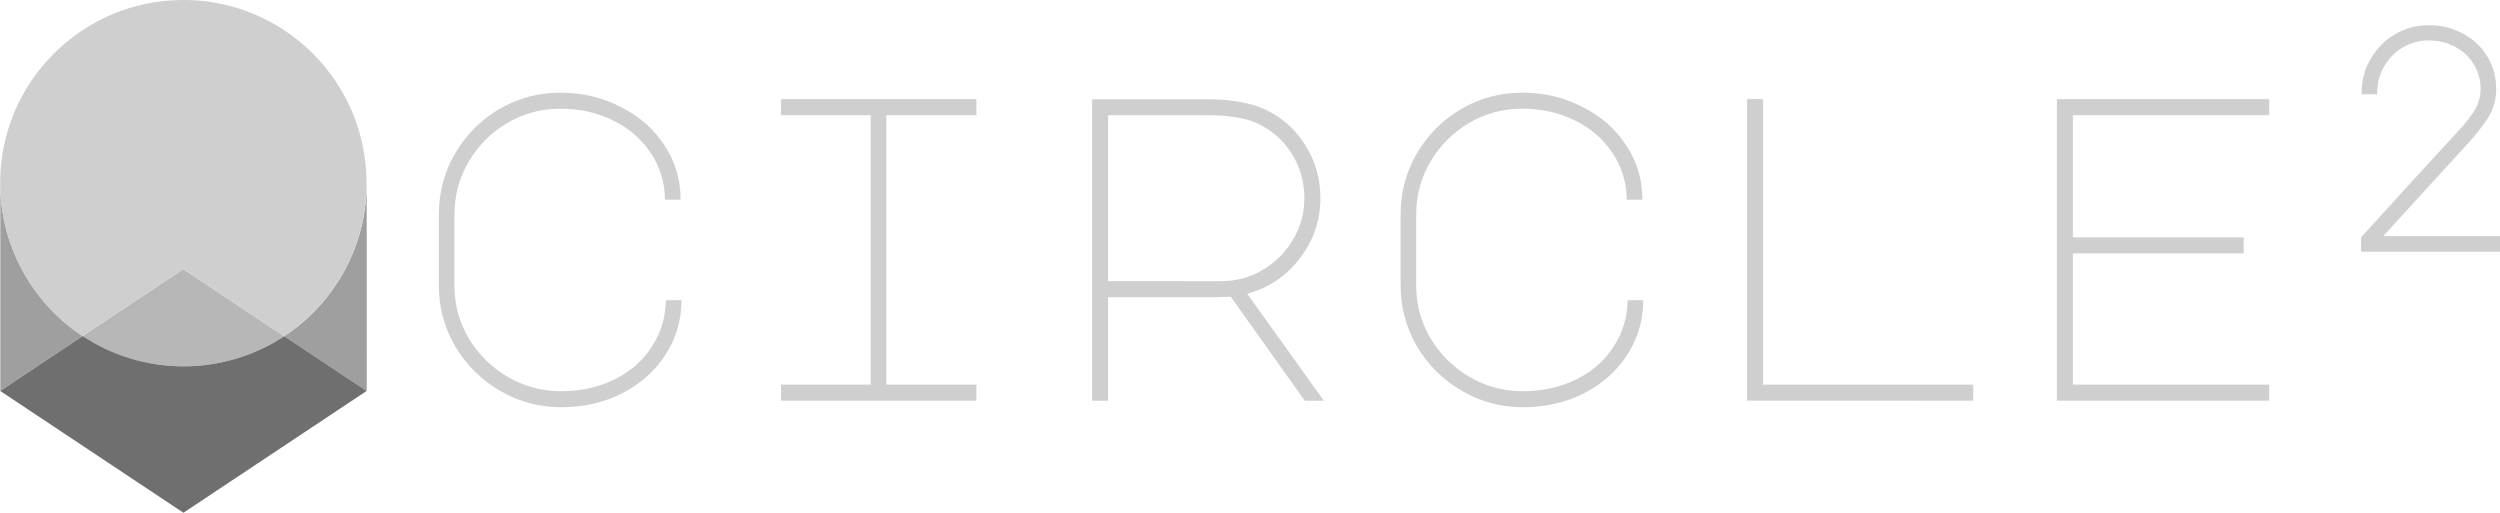
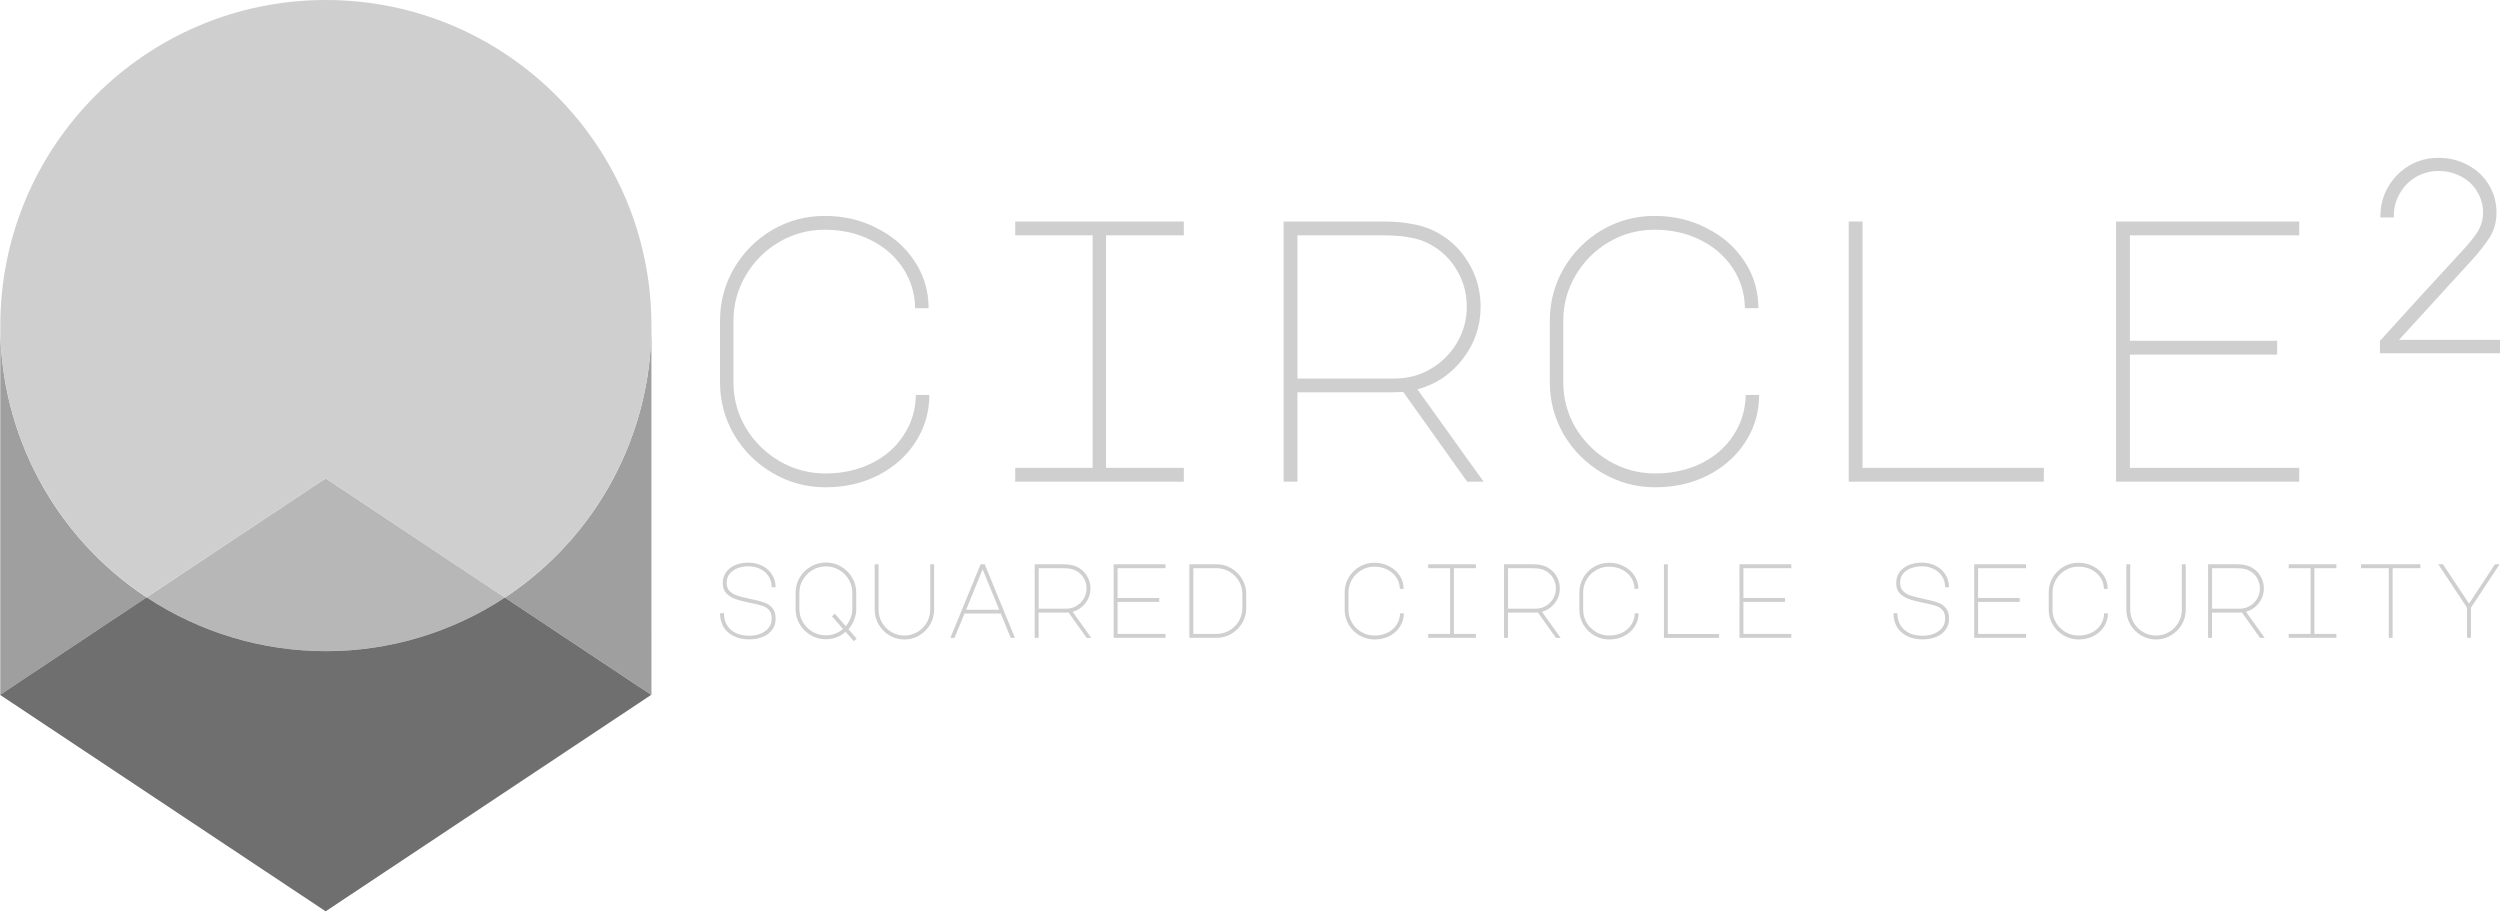
- <svg xmlns="http://www.w3.org/2000/svg" version="1.1" viewBox="0 0 64.71 13.27">
-   <g transform="matrix(2.024 0 0 2.024 -18.41 -11.6)" fill="#cfcfcf">
-     <path transform="matrix(.003055 0 0 .003055 -38.5 34.1)" d="m17482-8091q0 119.7 59.85 221.3 61.66 101.6 163.2 161.4 103.4 59.85 223.1 59.85 123.3 0 223.1-48.97t156-136q58.03-87.05 59.85-195.9h65.29q0 125.1-67.1 228.5-65.29 101.6-181.4 161.4-114.3 58.04-255.7 58.04-137.8 0-255.7-68.92t-186.8-185q-68.92-117.9-68.92-255.7v-297.4q0-137.8 67.1-253.9 68.92-117.9 185-186.8 117.9-68.92 255.7-68.92 139.6 0 253.9 59.85 116.1 58.04 183.2 161.4 67.1 101.6 67.1 226.7h-65.29q-1.814-108.8-59.85-195.9-58.03-87.05-157.8-136-97.93-48.97-221.3-48.97-119.7 0-221.3 59.85t-161.4 161.4-59.85 221.3z" style="font-variant-caps:normal;font-variant-east-asian:normal;font-variant-ligatures:normal;font-variant-numeric:normal;mix-blend-mode:normal;white-space:pre" />
-     <path transform="matrix(.003055 0 0 .003055 -38.5 34.1)" d="m19667-8871v67.1h-377.2v1128h377.2v67.1h-817.9v-67.1h375.4v-1128h-375.4v-67.1z" style="font-variant-caps:normal;font-variant-east-asian:normal;font-variant-ligatures:normal;font-variant-numeric:normal;mix-blend-mode:normal;white-space:pre" />
-     <path transform="matrix(.003055 0 0 .003055 -38.5 34.1)" d="m20873-8829q108.8 50.78 170.5 150.5 63.48 99.75 63.48 221.3 0 141.5-87.05 253.9-85.24 110.6-219.4 146.9l321 448h-79.8l-310.1-435.3-58.03 1.814h-455.2v433.4h-67.1v-1262h480.6q79.8 0 136 10.88 58.03 9.068 105.2 30.83zm-181.4 720q94.31 0 174.1-47.15 79.8-47.15 127-127t47.15-174.1q0-105.2-56.22-190.4-54.41-85.24-152.3-127-70.73-29.02-199.5-29.02h-413.5v694.6z" style="font-variant-caps:normal;font-variant-east-asian:normal;font-variant-ligatures:normal;font-variant-numeric:normal;mix-blend-mode:normal;white-space:pre" />
-     <path transform="matrix(.003055 0 0 .003055 -38.5 34.1)" d="m21508-8091q0 119.7 59.85 221.3 61.66 101.6 163.2 161.4 103.4 59.85 223.1 59.85 123.3 0 223.1-48.97t156-136q58.03-87.05 59.85-195.9h65.29q0 125.1-67.1 228.5-65.29 101.6-181.4 161.4-114.3 58.04-255.7 58.04-137.8 0-255.7-68.92t-186.8-185q-68.92-117.9-68.92-255.7v-297.4q0-137.8 67.1-253.9 68.92-117.9 185-186.8 117.9-68.92 255.7-68.92 139.6 0 253.9 59.85 116.1 58.04 183.2 161.4 67.1 101.6 67.1 226.7h-65.29q-1.814-108.8-59.85-195.9-58.03-87.05-157.8-136-97.93-48.97-221.3-48.97-119.7 0-221.3 59.85t-161.4 161.4-59.85 221.3z" style="font-variant-caps:normal;font-variant-east-asian:normal;font-variant-ligatures:normal;font-variant-numeric:normal;mix-blend-mode:normal;white-space:pre" />
-     <path transform="matrix(.003055 0 0 .003055 -38.5 34.1)" d="m22893-7609v-1262h67.1v1195h879.6v67.1z" style="font-variant-caps:normal;font-variant-east-asian:normal;font-variant-ligatures:normal;font-variant-numeric:normal;mix-blend-mode:normal;white-space:pre" />
-     <path transform="matrix(.003055 0 0 .003055 -38.5 34.1)" d="m24190-8871h888.7v67.1h-821.6v511.4h714.6v67.1h-714.6v549.5h821.6v67.1h-888.7z" style="font-variant-caps:normal;font-variant-east-asian:normal;font-variant-ligatures:normal;font-variant-numeric:normal;mix-blend-mode:normal;white-space:pre" />
-     <g transform="matrix(.003395 0 0 .003395 -47.18 37.22)" shape-rendering="auto">
-       <path d="m25987-8378v43.62h-509.2v-43.62l176.8-194.5 160.3-174.5 14.15-15.32c31.44-33.01 55.8-62.87 73.09-89.59 17.29-27.51 25.94-56.98 25.94-88.41 0-35.36-9.038-67.59-27.11-96.66-17.29-29.08-41.65-51.87-73.09-68.37-30.65-16.5-64.84-24.76-102.6-24.76-36.15 0-69.94 9.038-101.4 27.11-30.65 18.08-55.01 42.83-73.09 74.27-18.08 30.65-27.11 64.44-27.11 101.4h-43.62c0-44.8 11-85.66 33.01-122.6 22-37.72 51.48-67.59 88.41-89.59 37.72-22 78.98-33.01 123.8-33.01 46.37 0 88.02 10.22 125 30.65 37.72 19.65 67.19 47.15 88.41 82.52 22 35.36 33.01 75.05 33.01 119.1 0 39.29-9.823 74.27-29.47 104.9s-46.76 64.84-81.34 102.6l-14.15 15.32-310 339.5z" baseline-shift="super" color="#000000" color-rendering="auto" dominant-baseline="auto" image-rendering="auto" solid-color="#000000" stop-color="#000000" style="font-feature-settings:normal;font-variant-alternates:normal;font-variant-caps:normal;font-variant-east-asian:normal;font-variant-ligatures:normal;font-variant-numeric:normal;font-variant-position:normal;font-variation-settings:normal;inline-size:0;isolation:auto;mix-blend-mode:normal;shape-margin:0;shape-padding:0;text-decoration-color:#000000;text-decoration-line:none;text-decoration-style:solid;text-indent:0;text-orientation:mixed;text-transform:none;white-space:pre" />
-       <path transform="translate(-1524 -6572)" d="m27249-2608c-46.02 0-88.72 11.37-127.6 34.03l-0.03 0.016-0.03 0.019c-37.97 22.62-68.42 53.47-91.02 92.2l-0.01 0.02c-22.68 38.08-34.05 80.4-34.05 126.4v7.5h58.62v-7.5c0-35.71 8.666-68.05 26.07-97.57l0.02-0.035 0.02-0.037c17.46-30.37 40.81-54.08 70.35-71.52 30.35-17.44 62.72-26.1 97.61-26.1 36.63 0 69.48 7.965 99 23.86l0.03 0.017 0.04 0.02c30.33 15.92 53.54 37.67 70.13 65.56l0.08 0.124c17.36 27.92 25.98 58.62 25.98 92.7 0 30.05-8.175 57.98-24.76 84.38-16.93 26.15-41 55.69-72.19 88.45l-0.04 0.043-14.19 15.37-160.3 174.5-178.8 196.7v54.02h524.2v-58.62h-440.8l298.6-326.9 14.14-15.32 0.01-0.01c34.78-37.95 62.15-72.42 82.12-103.6 20.43-31.88 30.66-68.42 30.66-109 0-45.23-11.39-86.43-34.1-123-21.9-36.48-52.49-65.01-91.29-85.24-38.07-21.04-81.06-31.53-128.5-31.53z" baseline-shift="super" color="#000000" color-rendering="auto" dominant-baseline="auto" image-rendering="auto" solid-color="#000000" stop-color="#000000" style="font-feature-settings:normal;font-variant-alternates:normal;font-variant-caps:normal;font-variant-east-asian:normal;font-variant-ligatures:normal;font-variant-numeric:normal;font-variant-position:normal;font-variation-settings:normal;inline-size:0;isolation:auto;mix-blend-mode:normal;shape-margin:0;shape-padding:0;text-decoration-color:#000000;text-decoration-line:none;text-decoration-style:solid;text-indent:0;text-orientation:mixed;text-transform:none;white-space:pre" />
+ <svg xmlns="http://www.w3.org/2000/svg" version="1.1" viewBox="0 0 64.06 23.351" aria-labelledby="uniqueTitleID uniqueDescID" role="img">
+   <g transform="matrix(1.729 0 0 1.729 -6.96 -6.4272)" fill="#cfcfcf">
+     <path transform="matrix(.0030546 0 0 .0030546 -38.505 34.097)" d="m17482-8091q0 119.7 59.848 221.26 61.662 101.56 163.22 161.41 103.37 59.848 223.07 59.848 123.32 0 223.07-48.967t155.97-136.02q58.034-87.052 59.848-195.87h65.289q0 125.14-67.103 228.51-65.289 101.56-181.36 161.41-114.26 58.035-255.72 58.035-137.83 0-255.72-68.916t-186.8-184.99q-68.916-117.88-68.916-255.72v-297.43q0-137.83 67.103-253.9 68.916-117.88 184.98-186.8 117.88-68.916 255.72-68.916 139.65 0 253.9 59.848 116.07 58.035 183.17 161.41 67.103 101.56 67.103 226.7h-65.289q-1.814-108.81-59.849-195.87-58.034-87.052-157.78-136.02-97.934-48.967-221.26-48.967-119.7 0-221.26 59.848t-161.41 161.41-59.848 221.26z" />
+     <path transform="matrix(.0030546 0 0 .0030546 -38.505 34.097)" d="m19667-8870.8v67.102h-377.22v1128h377.22v67.102h-817.92v-67.102h375.41v-1128h-375.41v-67.102z" />
+     <path transform="matrix(.0030546 0 0 .0030546 -38.505 34.097)" d="m20873-8829.1q108.82 50.78 170.48 150.53 63.476 99.747 63.476 221.26 0 141.46-87.052 253.9-85.239 110.63-219.44 146.9l321 447.95h-79.797l-310.12-435.26-58.034 1.814h-455.21v433.45h-67.103v-1262.3h480.6q79.798 0 136.02 10.882 58.034 9.068 105.19 30.831zm-181.36 719.99q94.307 0 174.1-47.153 79.798-47.153 126.95-126.95t47.153-174.1q0-105.19-56.221-190.43-54.407-85.238-152.34-126.95-70.73-29.017-199.49-29.017h-413.5v694.6z" />
+     <path transform="matrix(.0030546 0 0 .0030546 -38.505 34.097)" d="m21508-8091q0 119.7 59.848 221.26 61.662 101.56 163.22 161.41 103.37 59.848 223.07 59.848 123.32 0 223.07-48.967t155.97-136.02q58.034-87.052 59.848-195.87h65.289q0 125.14-67.103 228.51-65.289 101.56-181.36 161.41-114.26 58.035-255.72 58.035-137.83 0-255.72-68.916t-186.8-184.99q-68.916-117.88-68.916-255.72v-297.43q0-137.83 67.103-253.9 68.916-117.88 184.98-186.8 117.88-68.916 255.72-68.916 139.65 0 253.9 59.848 116.07 58.035 183.17 161.41 67.103 101.56 67.103 226.7h-65.289q-1.814-108.81-59.849-195.87-58.034-87.052-157.78-136.02-97.934-48.967-221.26-48.967-119.7 0-221.26 59.848t-161.41 161.41-59.848 221.26z" />
+     <path transform="matrix(.0030546 0 0 .0030546 -38.505 34.097)" d="m22893-7608.6v-1262.3h67.103v1195.2h879.59v67.102z" />
+     <path transform="matrix(.0030546 0 0 .0030546 -38.505 34.097)" d="m24190-8870.8h888.66v67.102h-821.55v511.43h714.55v67.102h-714.55v549.52h821.55v67.102h-888.66z" />
+     <g transform="matrix(.0033951 0 0 .0033951 -47.177 37.222)" shape-rendering="auto">
+       <path d="m25987-8377.6v43.617h-509.25v-43.617l176.82-194.51 160.32-174.47 14.146-15.325c31.435-33.007 55.798-62.871 73.087-89.591 17.29-27.506 25.935-56.977 25.935-88.412 0-35.365-9.038-67.586-27.113-96.664-17.29-29.078-41.653-51.868-73.088-68.372-30.649-16.504-64.835-24.755-102.56-24.755-36.151 0-69.944 9.038-101.38 27.113-30.649 18.075-55.012 42.831-73.087 74.266-18.075 30.65-27.113 64.443-27.113 101.38h-43.617c0-44.796 11.002-85.662 33.007-122.6 22.005-37.722 51.475-67.586 88.412-89.591 37.723-22.005 78.982-33.007 123.78-33.007 46.367 0 88.019 10.216 124.96 30.65 37.723 19.647 67.193 47.153 88.412 82.518 22.005 35.365 33.007 75.052 33.007 119.06 0 39.294-9.823 74.266-29.47 104.92s-46.761 64.836-81.34 102.56l-14.146 15.325-310.03 339.5z" baseline-shift="super" color="#000000" color-rendering="auto" dominant-baseline="auto" image-rendering="auto" solid-color="#000000" stop-color="#000000" />
+       <path transform="translate(-1524,-6571.8)" d="m27249-2607.8c-46.023 0-88.717 11.374-127.56 34.029l-0.03 0.016-0.03 0.019c-37.974 22.622-68.416 53.471-91.018 92.195l-0.01 0.02c-22.679 38.077-34.051 80.4-34.051 126.42v7.5h58.617v-7.5c0-35.713 8.666-68.054 26.072-97.568l0.02-0.035 0.02-0.037c17.463-30.37 40.807-54.083 70.352-71.518 30.35-17.445 62.723-26.1 97.613-26.1 36.629 0 69.484 7.965 99.002 23.859l0.03 0.017 0.04 0.02c30.332 15.924 53.538 37.667 70.127 65.564l0.08 0.124c17.356 27.92 25.984 58.618 25.984 92.705 0 30.046-8.175 57.978-24.764 84.383-16.927 26.151-40.995 55.693-72.189 88.447l-0.04 0.043-14.192 15.373-160.34 174.49-178.79 196.67v54.016h524.25v-58.617h-440.8l298.55-326.93 14.14-15.32 0.01-0.01c34.785-37.947 62.153-72.422 82.125-103.58 20.432-31.875 30.656-68.419 30.656-108.96 0-45.234-11.386-86.426-34.103-122.96-21.898-36.481-52.488-65.014-91.291-85.236-38.074-21.038-81.055-31.531-128.48-31.531z" baseline-shift="super" color="#000000" color-rendering="auto" dominant-baseline="auto" image-rendering="auto" solid-color="#000000" stop-color="#000000" />
    </g>
  </g>
-   <path d="m0.008 4.672a4.742 4.742 0 0 0-9.0321e-4 0.068 4.742 4.742 0 0 1 9.0321e-4 -0.068zm9.484 0.068a4.742 4.742 0 0 1 0 9.033e-4l4.344e-4 -4.344e-4zm0 9.033e-4a4.742 4.742 0 0 1-2.134 3.96l2.132 1.417 0.003-0.002-4.344e-4 -4.35e-4zm-9.484-4.677e-4v5.376h4.3436e-4l2.132-1.417a4.742 4.742 0 0 1-2.132-3.958z" fill="#9f9f9f" fill-opacity=".996" stroke-width=".005" style="mix-blend-mode:normal;paint-order:markers fill stroke" />
-   <path d="m4.743 6.966-2.608 1.734a4.742 4.742 0 0 0 2.61 0.783 4.742 4.742 0 0 0 2.608-0.781z" fill="#b7b7b7" stop-color="#000000" stroke-width=".005" style="mix-blend-mode:normal;paint-order:markers fill stroke" />
-   <path d="m2.14 8.699-2.135 1.42 4.743 3.153 4.742-3.153-2.132-1.417a4.742 4.742 0 0 1-2.608 0.781 4.742 4.742 0 0 1-2.61-0.783z" fill="#6f6f6f" stop-color="#000000" stroke-width=".005" style="mix-blend-mode:normal;paint-order:markers fill stroke" />
-   <path d="m4.721 0a4.742 4.742 0 0 0-4.718 4.742 4.742 4.742 0 0 0 2.132 3.958l2.608-1.734 2.61 1.736a4.742 4.742 0 0 0 2.135-3.961 4.742 4.742 0 0 0-4.742-4.742 4.742 4.742 0 0 0-0.024 0z" fill="#cfcfcf" stop-color="#000000" stroke-width=".005" style="mix-blend-mode:normal;paint-order:markers fill stroke" />
+   <g transform="matrix(1.4445 0 0 1.4445 -14.444 -14.445)">
+     <path d="m10.005 15.693a5.775 5.775 0 0 0-0.001 0.083 5.775 5.775 0 0 1 0.001-0.083zm11.55 0.083a5.775 5.775 0 0 1 0 0.001l5.29e-4 -5.29e-4zm0 0.001a5.775 5.775 0 0 1-2.599 4.823l2.596 1.726 0.004-0.003-5.29e-4 -5.29e-4zm-11.551-5.69e-4v6.547h5.29e-4l2.596-1.726a5.775 5.775 0 0 1-2.596-4.821z" fill="#9f9f9f" fill-opacity=".996" stroke-width=".006" />
+     <path d="m15.776 18.485-3.175 2.111a5.775 5.775 0 0 0 3.179 0.954 5.775 5.775 0 0 0 3.175-0.951z" fill="#b7b7b7" stop-color="#000000" stroke-width=".006" />
+     <path d="m12.6 20.597-2.6 1.729 5.776 3.84 5.775-3.84-2.596-1.726a5.775 5.775 0 0 1-3.175 0.951 5.775 5.775 0 0 1-3.179-0.954z" fill="#6f6f6f" stop-color="#000000" stroke-width=".006" />
+     <path d="m15.751 10a5.775 5.775 0 0 0-5.746 5.775 5.775 5.775 0 0 0 2.596 4.821l3.175-2.111 3.179 2.114a5.775 5.775 0 0 0 2.6-4.824 5.775 5.775 0 0 0-5.775-5.775 5.775 5.775 0 0 0-0.029 0z" fill="#cfcfcf" stop-color="#000000" stroke-width=".006" />
+   </g>
+   <g transform="matrix(1.002 0 0 1.002 -32.525 -85.277)" fill="#cfcfcf" stroke-width=".169" aria-label="squared circle security">
+     <path d="m51.627 100.52q-0.23-0.046-0.376-0.1-0.143-0.057-0.227-0.151-0.081-0.097-0.081-0.249 0-0.157 0.081-0.276 0.084-0.119 0.232-0.184 0.151-0.065 0.349-0.065 0.189 0 0.346 0.081 0.16 0.078 0.251 0.222 0.092 0.143 0.092 0.327h-0.1q0-0.16-0.078-0.281t-0.214-0.187q-0.135-0.068-0.3-0.068-0.146 0-0.273 0.046t-0.208 0.141q-0.078 0.095-0.078 0.238 0 0.13 0.076 0.208 0.076 0.076 0.197 0.116 0.122 0.041 0.341 0.086 0.222 0.046 0.343 0.089 0.124 0.041 0.208 0.138 0.087 0.097 0.087 0.273 0 0.176-0.095 0.297-0.092 0.119-0.246 0.178-0.154 0.059-0.335 0.059-0.224 0-0.395-0.084-0.17-0.084-0.262-0.235-0.089-0.154-0.089-0.351h0.1q0 0.173 0.076 0.303 0.078 0.13 0.224 0.203 0.146 0.07 0.346 0.07 0.249 0 0.411-0.119 0.165-0.119 0.165-0.324 0-0.141-0.07-0.216-0.07-0.076-0.178-0.108-0.105-0.035-0.319-0.078z" />
+     <path d="m54.368 101.44-0.073 0.065-0.211-0.241q-0.103 0.092-0.232 0.141-0.127 0.049-0.27 0.049-0.211 0-0.389-0.103-0.178-0.105-0.284-0.284-0.103-0.178-0.103-0.389v-0.411q0-0.211 0.103-0.389 0.105-0.178 0.284-0.281 0.178-0.105 0.389-0.105 0.211 0 0.389 0.105 0.178 0.103 0.281 0.281 0.105 0.178 0.105 0.389v0.411q0 0.146-0.054 0.281-0.051 0.132-0.146 0.238zm-0.111-1.173q0-0.184-0.092-0.338-0.089-0.157-0.246-0.246-0.154-0.092-0.338-0.092-0.184 0-0.341 0.092-0.154 0.089-0.246 0.246-0.092 0.154-0.092 0.338v0.411q0 0.184 0.092 0.341 0.092 0.154 0.246 0.246 0.157 0.089 0.341 0.089 0.122 0 0.232-0.041 0.114-0.043 0.205-0.122l-0.284-0.324 0.076-0.065 0.278 0.319q0.078-0.092 0.122-0.205 0.046-0.114 0.046-0.238z" />
+     <path d="m54.828 99.537h0.1v1.163q0 0.178 0.089 0.33t0.241 0.241q0.151 0.089 0.33 0.089 0.178 0 0.33-0.089 0.151-0.089 0.241-0.241 0.089-0.151 0.089-0.33v-1.163h0.1v1.163q0 0.205-0.103 0.381-0.103 0.173-0.278 0.276-0.173 0.103-0.378 0.103-0.205 0-0.381-0.103-0.173-0.103-0.276-0.276-0.103-0.176-0.103-0.381z" />
+     <path d="m57.537 99.537h0.105l0.773 1.882h-0.108l-0.254-0.622h-0.927l-0.257 0.622h-0.105zm-0.37 1.163h0.846l-0.424-1.033z" />
+     <path d="m59.997 99.6q0.162 0.076 0.254 0.224 0.095 0.149 0.095 0.33 0 0.211-0.13 0.378-0.127 0.165-0.327 0.219l0.478 0.668h-0.119l-0.462-0.649-0.087 3e-3h-0.679v0.646h-0.1v-1.882h0.716q0.119 0 0.203 0.016 0.087 0.014 0.157 0.046zm-0.27 1.073q0.141 0 0.26-0.07 0.119-0.07 0.189-0.189 0.07-0.119 0.07-0.26 0-0.157-0.084-0.284-0.081-0.127-0.227-0.189-0.105-0.043-0.297-0.043h-0.616v1.035z" />
+     <path d="m60.94 99.537h1.325v0.1h-1.225v0.762h1.065v0.1h-1.065v0.819h1.225v0.1h-1.325z" />
+     <path d="m63.571 99.537q0.205 0 0.378 0.103 0.176 0.103 0.278 0.278 0.103 0.173 0.103 0.378v0.362q0 0.205-0.103 0.381-0.103 0.173-0.278 0.276-0.173 0.103-0.378 0.103h-0.695v-1.882zm0.66 0.76q0-0.178-0.089-0.33-0.089-0.151-0.243-0.241-0.151-0.089-0.33-0.089h-0.592v1.681h0.592q0.178 0 0.33-0.089 0.154-0.089 0.243-0.241 0.089-0.151 0.089-0.33z" />
+     <path d="m66.944 100.7q0 0.178 0.089 0.33 0.092 0.151 0.243 0.241 0.154 0.089 0.333 0.089 0.184 0 0.333-0.073t0.232-0.203q0.087-0.13 0.089-0.292h0.097q0 0.187-0.1 0.341-0.097 0.151-0.27 0.241-0.17 0.086-0.381 0.086-0.205 0-0.381-0.103t-0.278-0.276q-0.103-0.176-0.103-0.381v-0.443q0-0.205 0.1-0.378 0.103-0.176 0.276-0.278 0.176-0.103 0.381-0.103 0.208 0 0.378 0.089 0.173 0.087 0.273 0.241 0.1 0.151 0.1 0.338h-0.097q-0.003-0.162-0.089-0.292-0.087-0.13-0.235-0.203-0.146-0.073-0.33-0.073-0.178 0-0.33 0.089-0.151 0.089-0.241 0.241-0.089 0.151-0.089 0.33z" />
+     <path d="m70.202 99.537v0.1h-0.562v1.681h0.562v0.1h-1.219v-0.1h0.56v-1.681h-0.56v-0.1z" />
+     <path d="m72 99.6q0.162 0.076 0.254 0.224 0.095 0.149 0.095 0.33 0 0.211-0.13 0.378-0.127 0.165-0.327 0.219l0.478 0.668h-0.119l-0.462-0.649-0.087 3e-3h-0.679v0.646h-0.1v-1.882h0.716q0.119 0 0.203 0.016 0.087 0.014 0.157 0.046zm-0.27 1.073q0.141 0 0.26-0.07 0.119-0.07 0.189-0.189 0.07-0.119 0.07-0.26 0-0.157-0.084-0.284-0.081-0.127-0.227-0.189-0.105-0.043-0.297-0.043h-0.616v1.035z" />
+     <path d="m72.946 100.7q0 0.178 0.089 0.33 0.092 0.151 0.243 0.241 0.154 0.089 0.333 0.089 0.184 0 0.333-0.073t0.232-0.203q0.087-0.13 0.089-0.292h0.097q0 0.187-0.1 0.341-0.097 0.151-0.27 0.241-0.17 0.086-0.381 0.086-0.205 0-0.381-0.103t-0.278-0.276q-0.103-0.176-0.103-0.381v-0.443q0-0.205 0.1-0.378 0.103-0.176 0.276-0.278 0.176-0.103 0.381-0.103 0.208 0 0.378 0.089 0.173 0.087 0.273 0.241 0.1 0.151 0.1 0.338h-0.097q-0.003-0.162-0.089-0.292-0.087-0.13-0.235-0.203-0.146-0.073-0.33-0.073-0.178 0-0.33 0.089t-0.241 0.241q-0.089 0.151-0.089 0.33z" />
+     <path d="m75.011 101.42v-1.882h0.1v1.782h1.311v0.1z" />
+     <path d="m76.944 99.537h1.325v0.1h-1.225v0.762h1.065v0.1h-1.065v0.819h1.225v0.1h-1.325z" />
+     <path d="m81.635 100.52q-0.23-0.046-0.376-0.1-0.143-0.057-0.227-0.151-0.081-0.097-0.081-0.249 0-0.157 0.081-0.276 0.084-0.119 0.232-0.184 0.151-0.065 0.349-0.065 0.189 0 0.346 0.081 0.16 0.078 0.251 0.222 0.092 0.143 0.092 0.327h-0.1q0-0.16-0.078-0.281t-0.214-0.187q-0.135-0.068-0.3-0.068-0.146 0-0.273 0.046t-0.208 0.141q-0.078 0.095-0.078 0.238 0 0.13 0.076 0.208 0.076 0.076 0.197 0.116 0.122 0.041 0.341 0.086 0.222 0.046 0.343 0.089 0.124 0.041 0.208 0.138 0.087 0.097 0.087 0.273 0 0.176-0.095 0.297-0.092 0.119-0.246 0.178-0.154 0.059-0.335 0.059-0.224 0-0.395-0.084t-0.262-0.235q-0.089-0.154-0.089-0.351h0.1q0 0.173 0.076 0.303 0.078 0.13 0.224 0.203 0.146 0.07 0.346 0.07 0.249 0 0.411-0.119 0.165-0.119 0.165-0.324 0-0.141-0.07-0.216-0.07-0.076-0.178-0.108-0.105-0.035-0.319-0.078z" />
+     <path d="m82.946 99.537h1.325v0.1h-1.225v0.762h1.065v0.1h-1.065v0.819h1.225v0.1h-1.325z" />
+     <path d="m84.949 100.7q0 0.178 0.089 0.33 0.092 0.151 0.243 0.241 0.154 0.089 0.333 0.089 0.184 0 0.333-0.073t0.232-0.203q0.087-0.13 0.089-0.292h0.097q0 0.187-0.1 0.341-0.097 0.151-0.27 0.241-0.17 0.086-0.381 0.086-0.205 0-0.381-0.103t-0.278-0.276q-0.103-0.176-0.103-0.381v-0.443q0-0.205 0.1-0.378 0.103-0.176 0.276-0.278 0.176-0.103 0.381-0.103 0.208 0 0.378 0.089 0.173 0.087 0.273 0.241 0.1 0.151 0.1 0.338h-0.097q-0.003-0.162-0.089-0.292-0.087-0.13-0.235-0.203-0.146-0.073-0.33-0.073-0.178 0-0.33 0.089-0.151 0.089-0.241 0.241-0.089 0.151-0.089 0.33z" />
+     <path d="m86.836 99.537h0.1v1.163q0 0.178 0.089 0.33t0.241 0.241q0.151 0.089 0.33 0.089 0.178 0 0.33-0.089 0.151-0.089 0.241-0.241 0.089-0.151 0.089-0.33v-1.163h0.1v1.163q0 0.205-0.103 0.381-0.103 0.173-0.278 0.276-0.173 0.103-0.378 0.103-0.205 0-0.381-0.103-0.173-0.103-0.276-0.276-0.103-0.176-0.103-0.381z" />
+     <path d="m90.004 99.6q0.162 0.076 0.254 0.224 0.095 0.149 0.095 0.33 0 0.211-0.13 0.378-0.127 0.165-0.327 0.219l0.478 0.668h-0.119l-0.462-0.649-0.087 3e-3h-0.679v0.646h-0.1v-1.882h0.716q0.119 0 0.203 0.016 0.087 0.014 0.157 0.046zm-0.27 1.073q0.141 0 0.26-0.07 0.119-0.07 0.189-0.189 0.07-0.119 0.07-0.26 0-0.157-0.084-0.284-0.081-0.127-0.227-0.189-0.105-0.043-0.297-0.043h-0.616v1.035z" />
+     <path d="m92.208 99.537v0.1h-0.562v1.681h0.562v0.1h-1.219v-0.1h0.56v-1.681h-0.56v-0.1z" />
+     <path d="m94.357 99.537v0.1h-0.711v1.782h-0.097v-1.782h-0.711v-0.1z" />
+     <path d="m94.933 99.537 0.668 1.006 0.662-1.006h0.119l-0.733 1.111v0.77h-0.1v-0.77l-0.735-1.111z" />
+   </g>
</svg>
